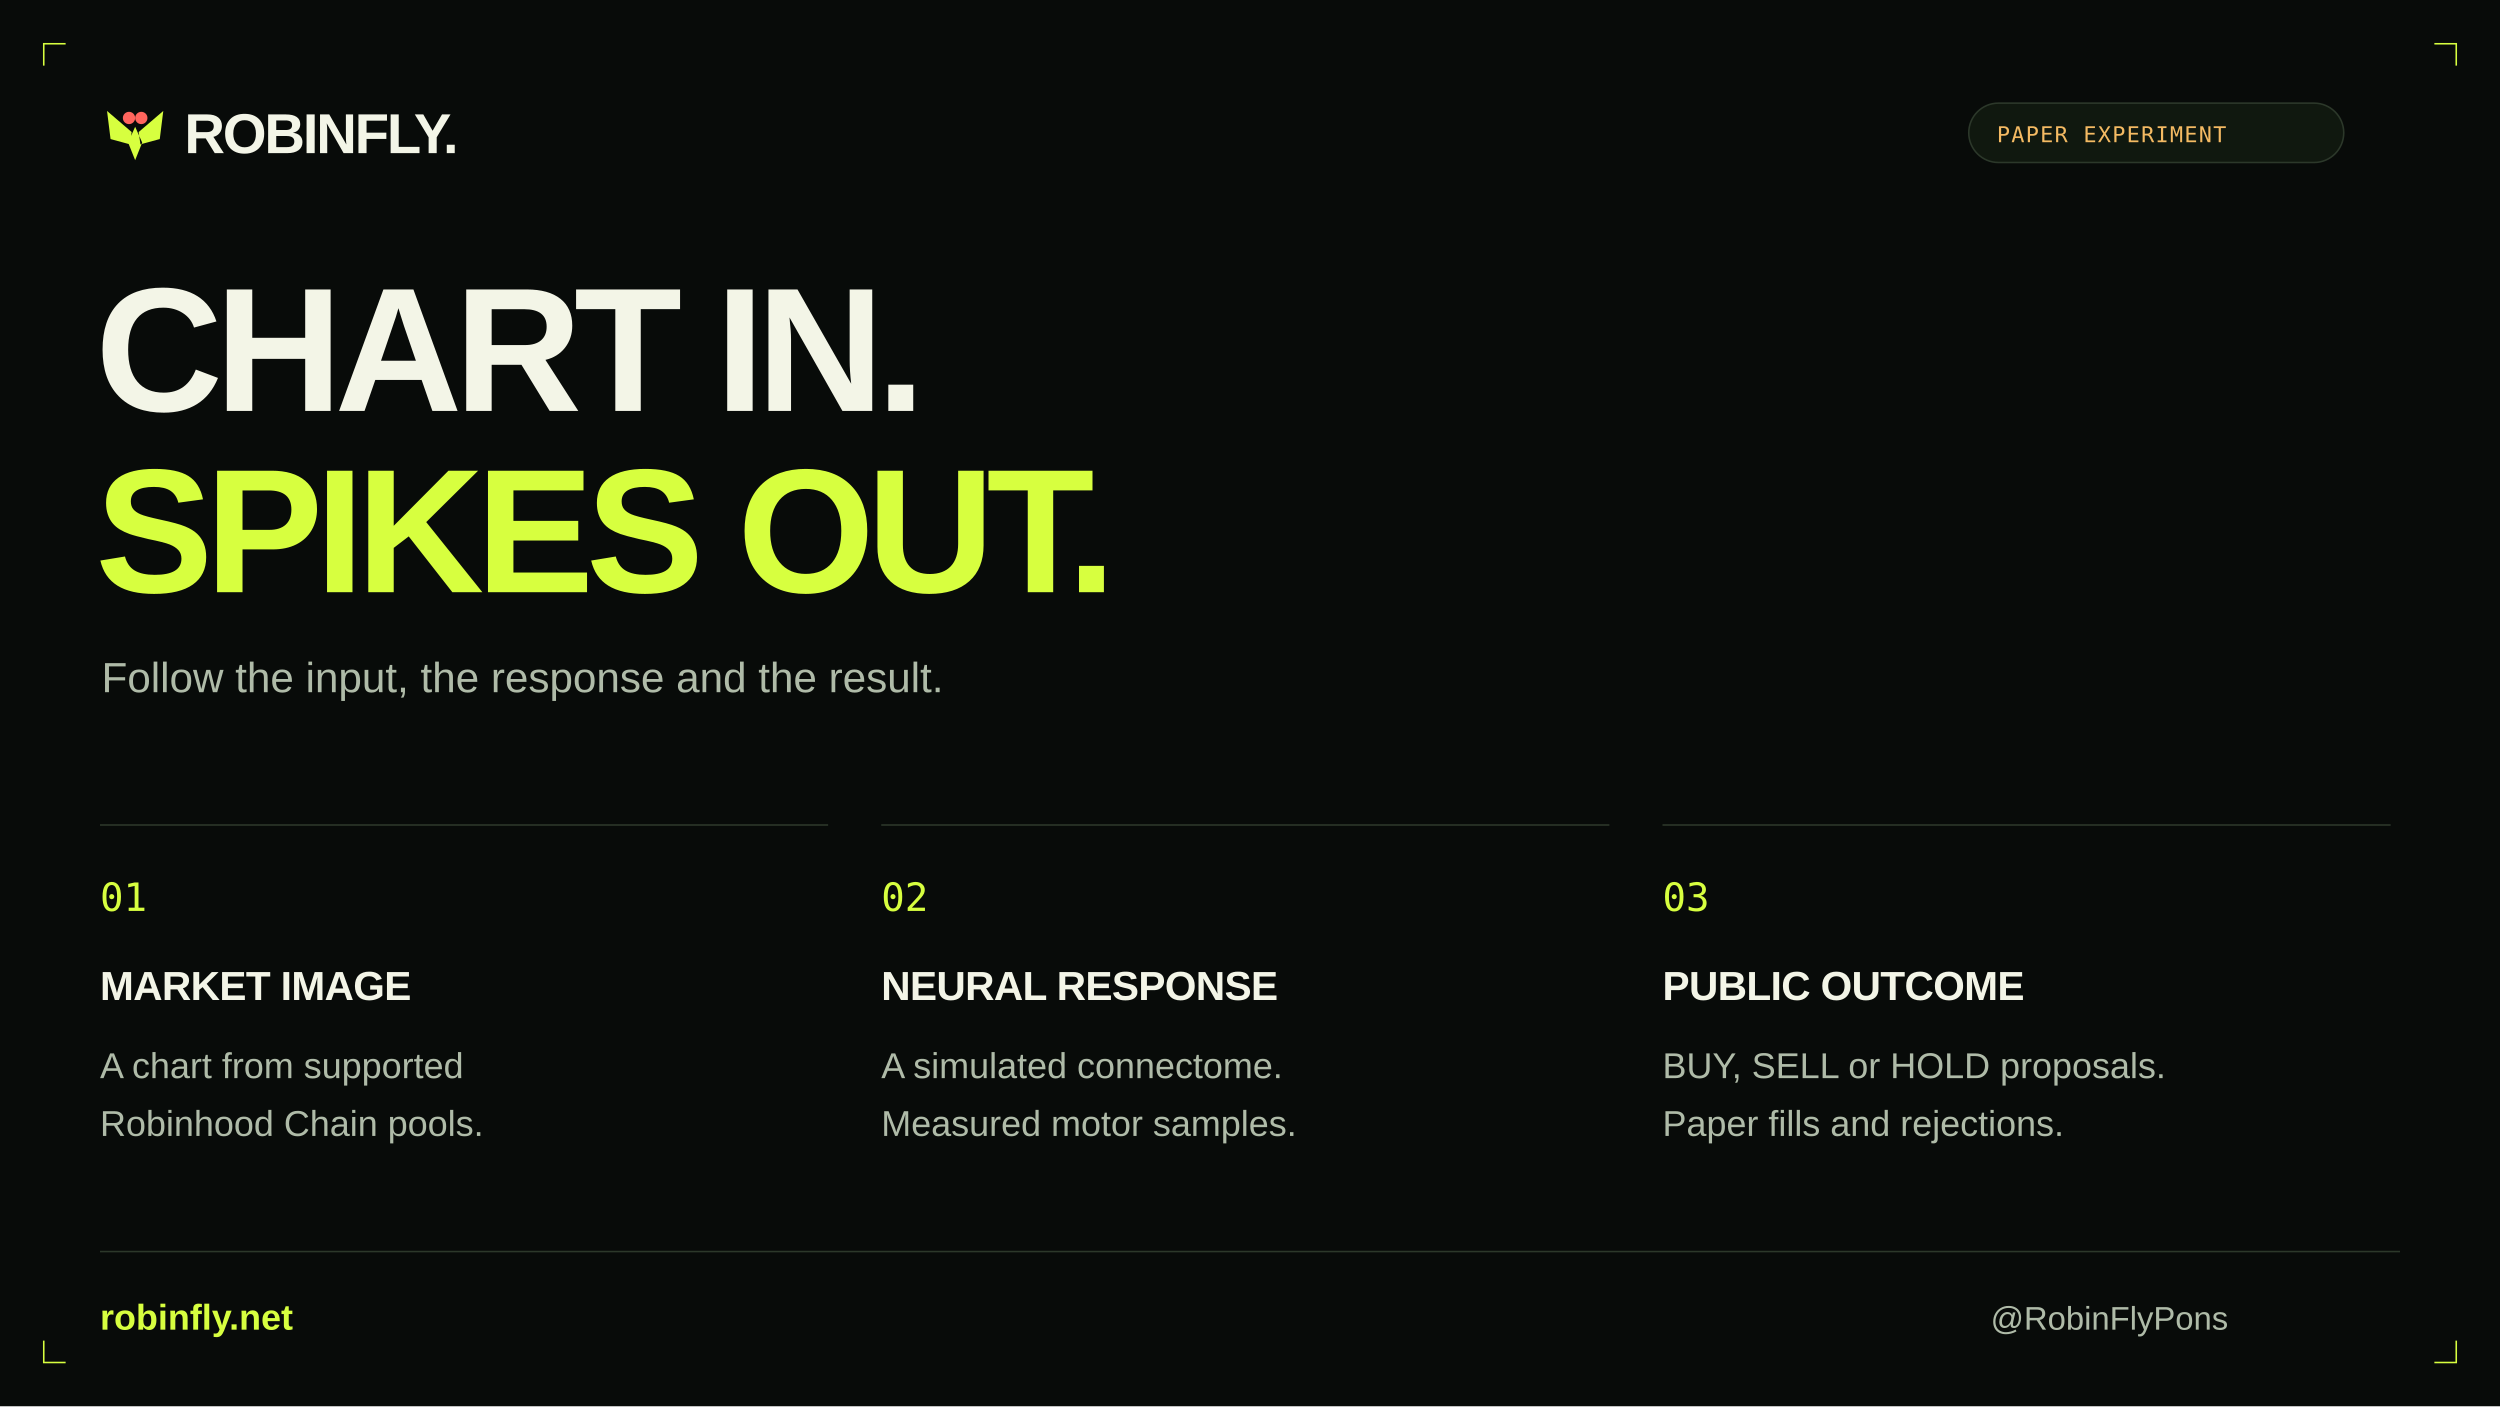
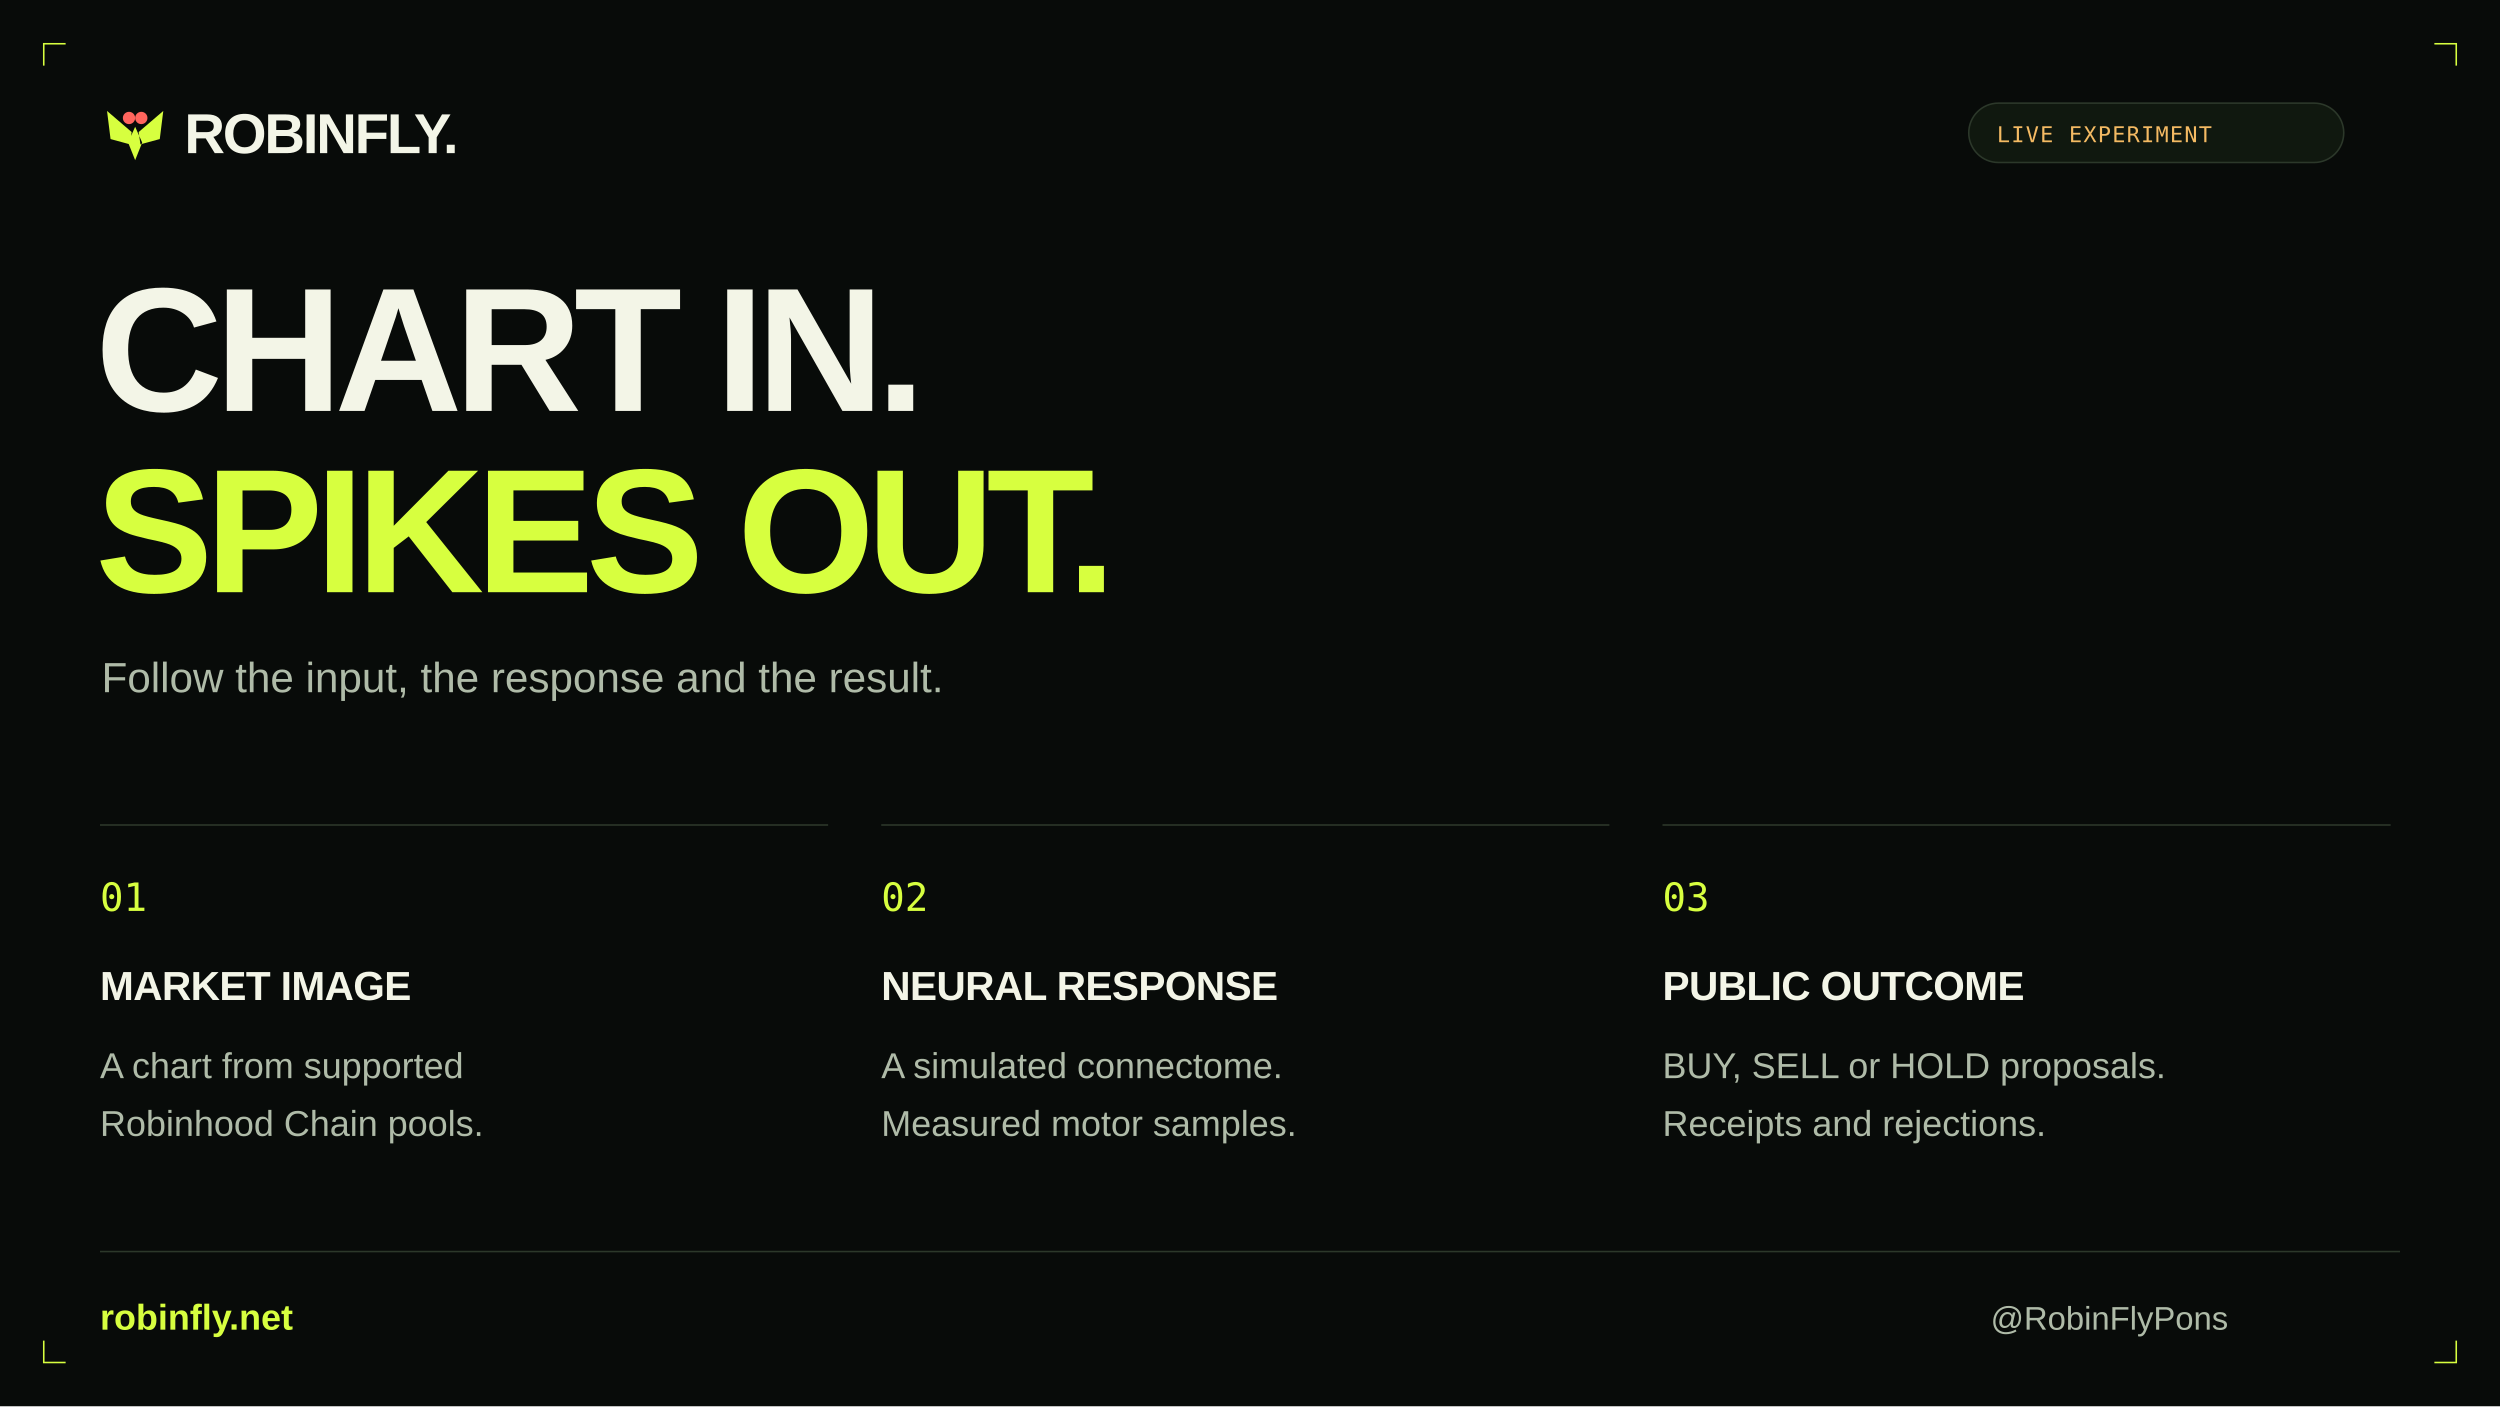
<svg xmlns="http://www.w3.org/2000/svg" width="1600" height="900" viewBox="0 0 1600 900">
  <defs>
    <radialGradient id="halo">
      <stop stop-color="#618235" stop-opacity=".2" />
      <stop offset="1" stop-color="#618235" stop-opacity="0" />
    </radialGradient>
  </defs>
  <rect width="1600" height="900" fill="#080B09" />
  <path d="M42 28h-14v14M1558 28h14v14M28 858v14h14M1572 858v14h-14" fill="none" stroke="#D7FF3F" />
  <g transform="translate(64 62) scale(1.125)" fill="#D7FF3F">
    <path d="M18 20 4 8l2 16 11 3m5-7L36 8l-2 16-11 3M20 17l-4 9 4 10 4-10-4-9Z" />
    <circle cx="16.5" cy="12" r="3.5" fill="#FF655D" />
    <circle cx="23.5" cy="12" r="3.5" fill="#FF655D" />
  </g>
  <text x="118" y="98" fill="#F3F5E7" font-family="Arial, Helvetica, sans-serif" font-size="36" font-weight="700" letter-spacing="-1.4">ROBINFLY.</text>
  <rect x="1260" y="66" width="240" height="38" rx="19" fill="#10180F" stroke="#2C382A" />
-   <text x="1278" y="91" fill="#F4BA63" font-family="Menlo, monospace" font-size="14" font-weight="500" letter-spacing="0.8">PAPER EXPERIMENT</text>
+   <text x="1278" y="91" fill="#F4BA63" font-family="Menlo, monospace" font-size="14" font-weight="500" letter-spacing="0.8">LIVE EXPERIMENT</text>
  <text x="61" y="263" fill="#F3F5E7" font-family="Arial, Helvetica, sans-serif" font-size="113" font-weight="700" letter-spacing="-5">CHART IN.</text>
  <text x="61" y="379" fill="#D7FF3F" font-family="Arial, Helvetica, sans-serif" font-size="113" font-weight="700" letter-spacing="-5">SPIKES OUT.</text>
  <text x="65" y="443" fill="#AFBBA8" font-family="Arial, Helvetica, sans-serif" font-size="27" font-weight="400" letter-spacing="0">Follow the input, the response and the result.</text>
  <path d="M64 528h466" stroke="#2C382A" />
  <text x="64" y="583" fill="#D7FF3F" font-family="Menlo, monospace" font-size="25" font-weight="500" letter-spacing="0">01</text>
  <text x="64" y="640" fill="#F3F5E7" font-family="Arial, Helvetica, sans-serif" font-size="26" font-weight="700" letter-spacing="-0.4">MARKET IMAGE</text>
  <text x="64" y="690" fill="#AFBBA8" font-family="Arial, Helvetica, sans-serif" font-size="23" font-weight="400" letter-spacing="0">A chart from supported</text>
  <text x="64" y="727" fill="#AFBBA8" font-family="Arial, Helvetica, sans-serif" font-size="23" font-weight="400" letter-spacing="0">Robinhood Chain pools.</text>
  <path d="M564 528h466" stroke="#2C382A" />
  <text x="564" y="583" fill="#D7FF3F" font-family="Menlo, monospace" font-size="25" font-weight="500" letter-spacing="0">02</text>
  <text x="564" y="640" fill="#F3F5E7" font-family="Arial, Helvetica, sans-serif" font-size="26" font-weight="700" letter-spacing="-0.4">NEURAL RESPONSE</text>
  <text x="564" y="690" fill="#AFBBA8" font-family="Arial, Helvetica, sans-serif" font-size="23" font-weight="400" letter-spacing="0">A simulated connectome.</text>
  <text x="564" y="727" fill="#AFBBA8" font-family="Arial, Helvetica, sans-serif" font-size="23" font-weight="400" letter-spacing="0">Measured motor samples.</text>
  <path d="M1064 528h466" stroke="#2C382A" />
  <text x="1064" y="583" fill="#D7FF3F" font-family="Menlo, monospace" font-size="25" font-weight="500" letter-spacing="0">03</text>
  <text x="1064" y="640" fill="#F3F5E7" font-family="Arial, Helvetica, sans-serif" font-size="26" font-weight="700" letter-spacing="-0.4">PUBLIC OUTCOME</text>
  <text x="1064" y="690" fill="#AFBBA8" font-family="Arial, Helvetica, sans-serif" font-size="23" font-weight="400" letter-spacing="0">BUY, SELL or HOLD proposals.</text>
-   <text x="1064" y="727" fill="#AFBBA8" font-family="Arial, Helvetica, sans-serif" font-size="23" font-weight="400" letter-spacing="0">Paper fills and rejections.</text>
+   <text x="1064" y="727" fill="#AFBBA8" font-family="Arial, Helvetica, sans-serif" font-size="23" font-weight="400" letter-spacing="0">Receipts and rejections.</text>
  <path d="M64 801h1472" stroke="#2C382A" />
  <text x="64" y="851" fill="#D7FF3F" font-family="Arial, Helvetica, sans-serif" font-size="23" font-weight="600" letter-spacing="0">robinfly.net</text>
  <text x="1274" y="851" fill="#AFBBA8" font-family="Arial, Helvetica, sans-serif" font-size="21" font-weight="400" letter-spacing="0">@RobinFlyPons</text>
</svg>
